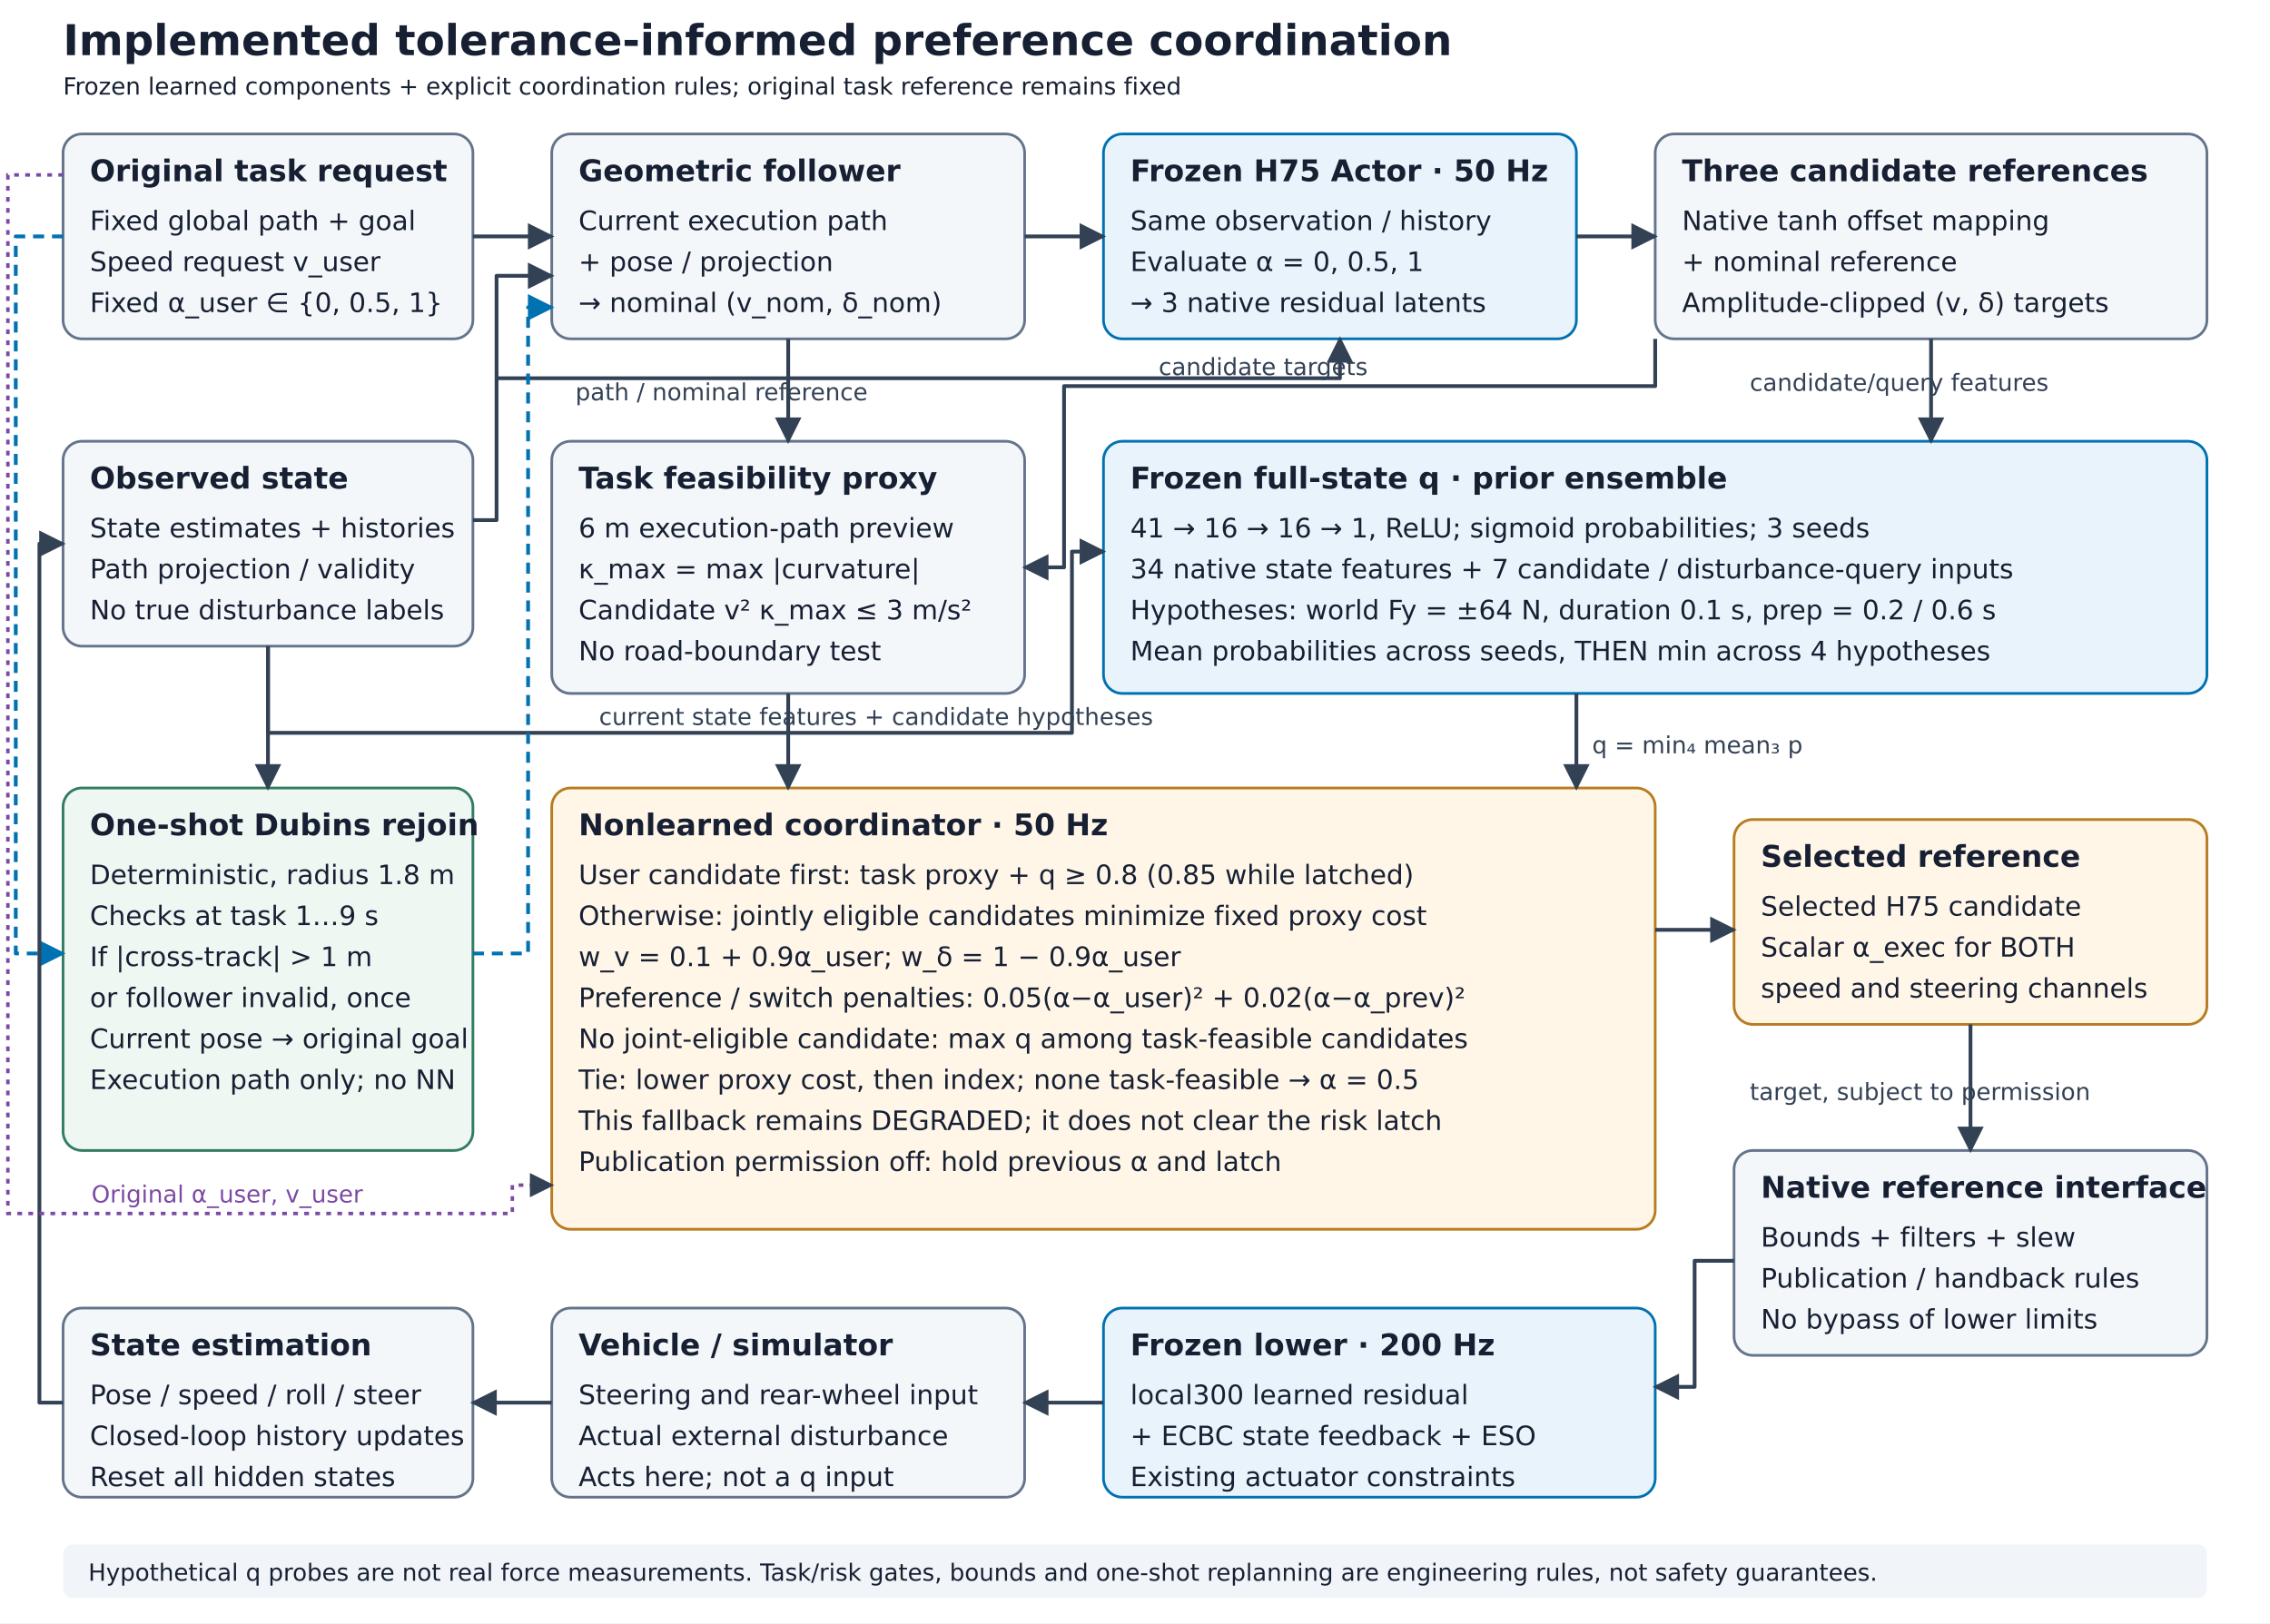
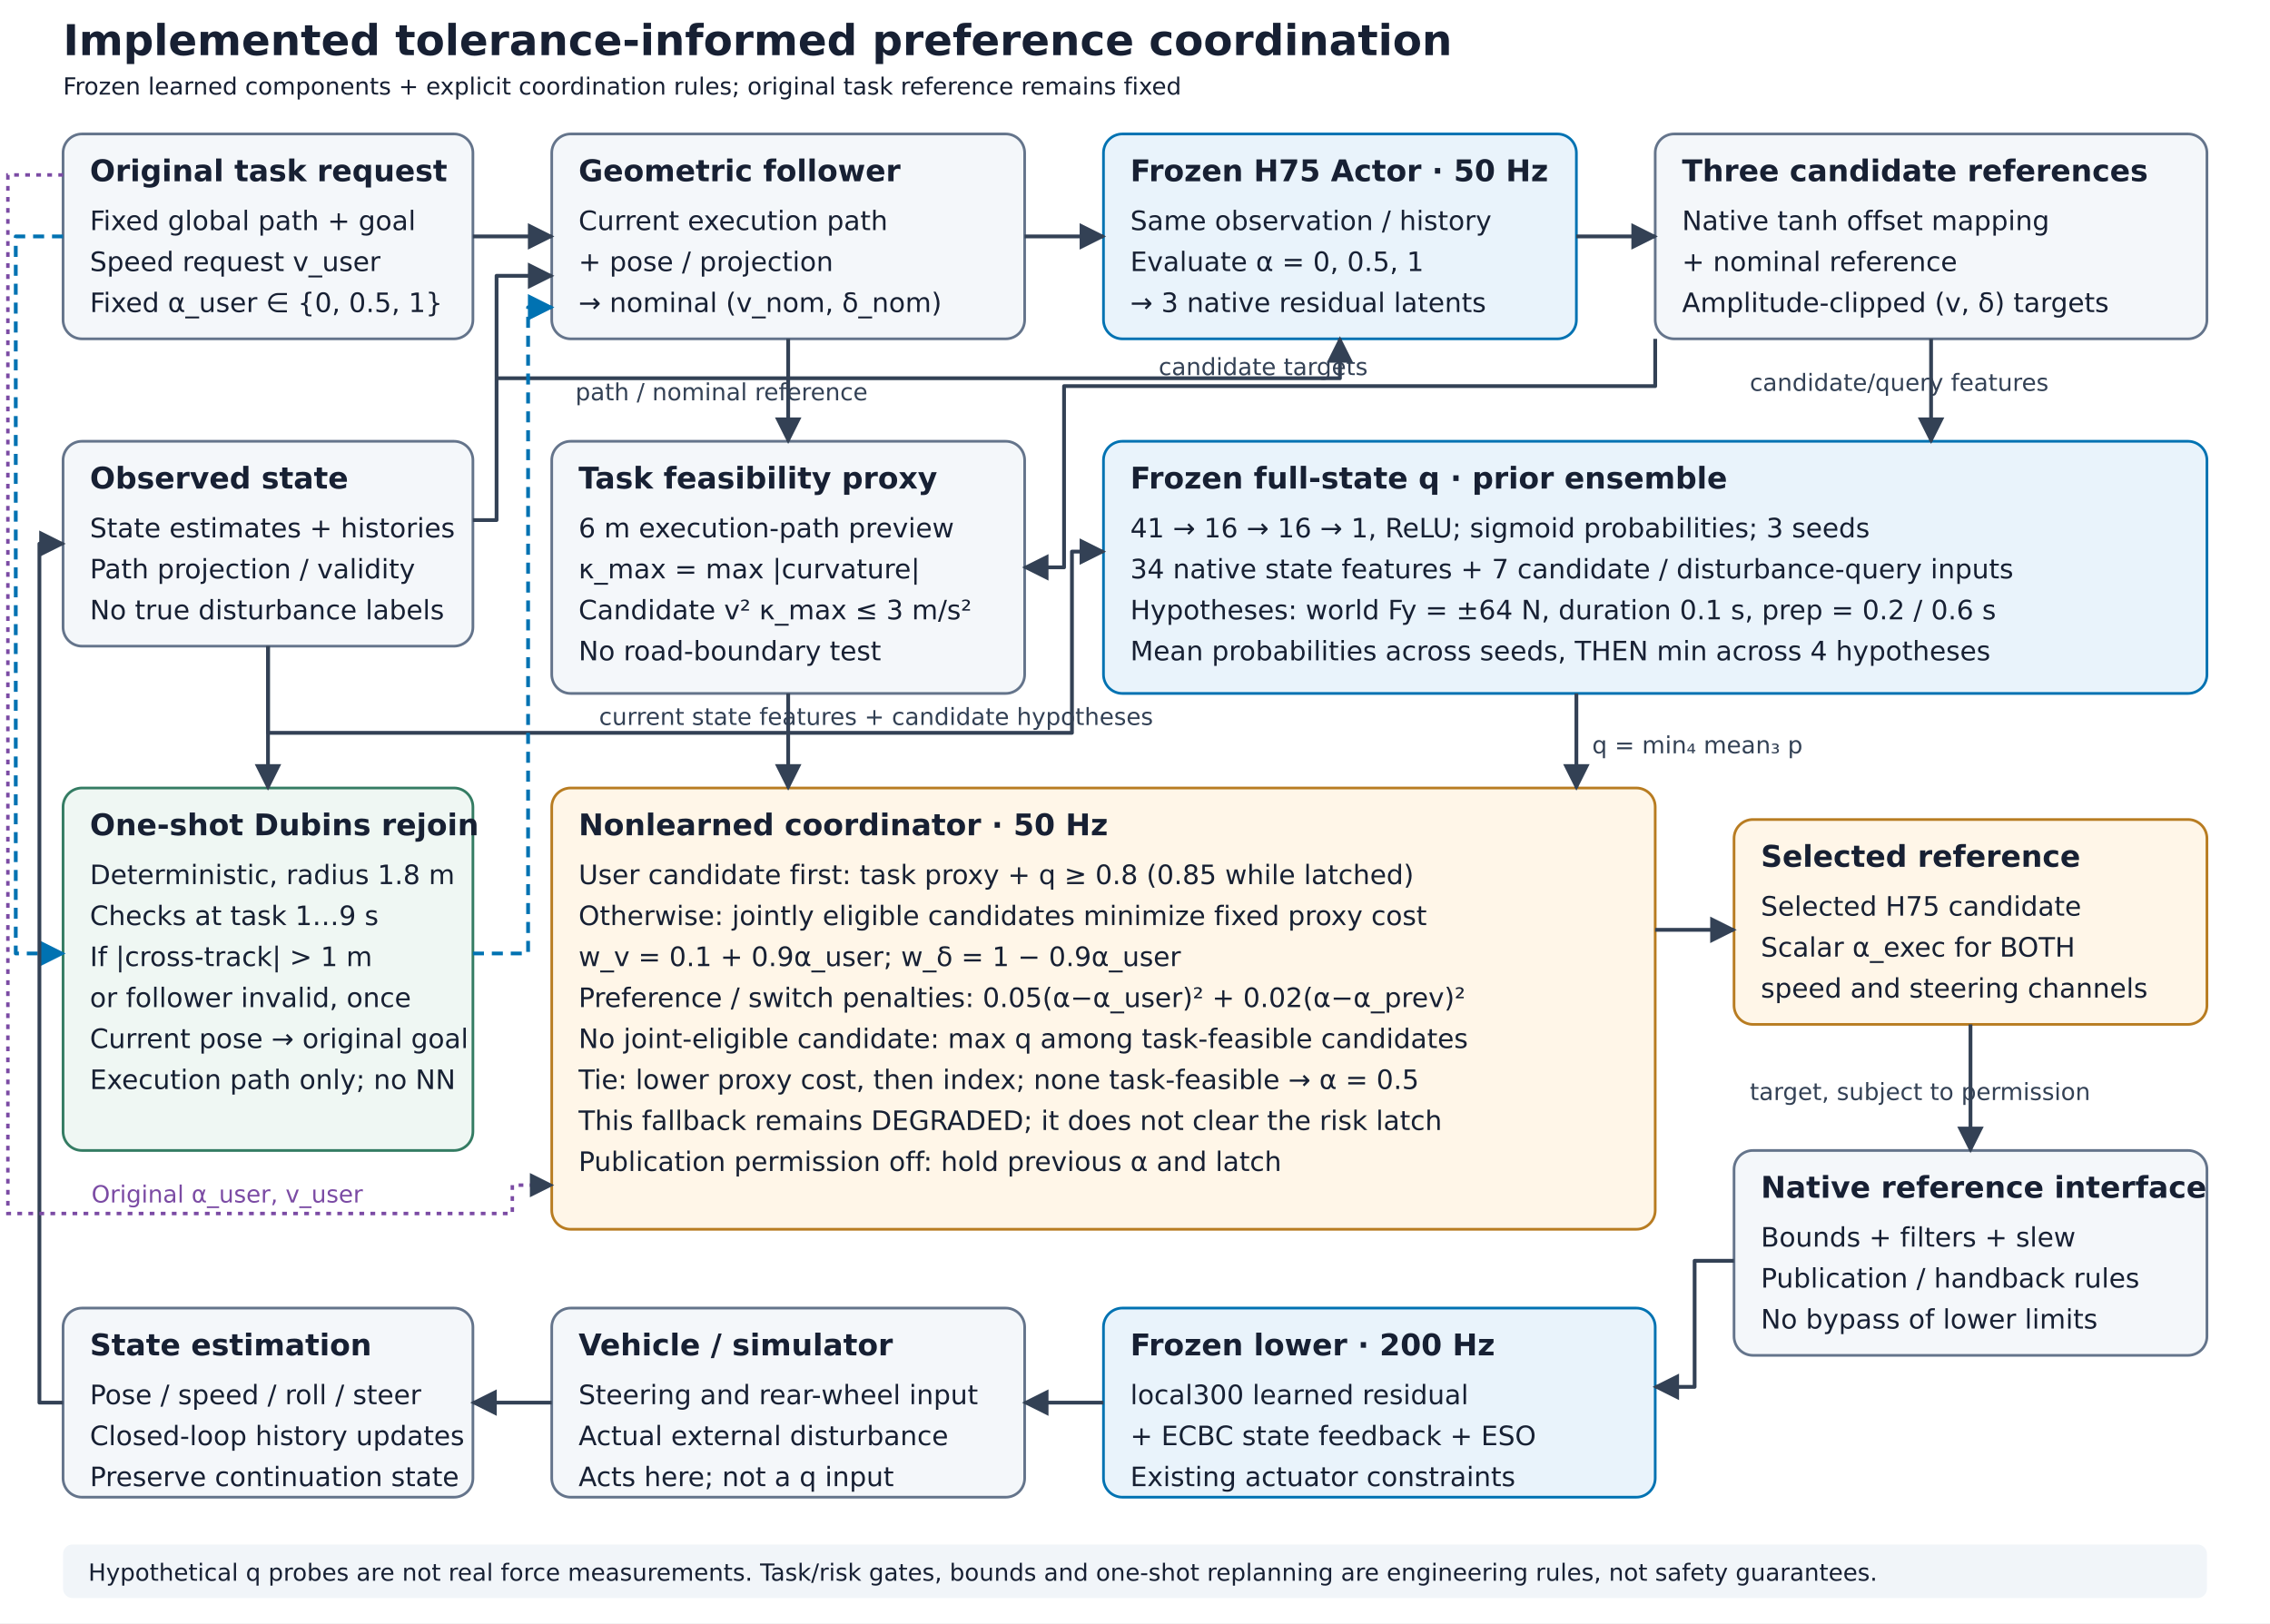
<svg xmlns="http://www.w3.org/2000/svg" width="1440" height="1030" viewBox="0 0 1440 1030" role="img" aria-labelledby="title desc">
  <defs>
    <marker id="arrow" viewBox="0 0 10 10" refX="9" refY="5" markerWidth="7" markerHeight="7" orient="auto-start-reverse">
      <path d="M 0 0 L 10 5 L 0 10 z" fill="#334155" />
    </marker>
    <marker id="blueArrow" viewBox="0 0 10 10" refX="9" refY="5" markerWidth="7" markerHeight="7" orient="auto-start-reverse">
      <path d="M 0 0 L 10 5 L 0 10 z" fill="#0072B2" />
    </marker>
    <style>text{font-family:DejaVu Sans,Arial,sans-serif;fill:#172033}.heading{font-size:19px;font-weight:700}.body{font-size:17px}.small{font-size:15px}.wire{fill:none;stroke:#334155;stroke-width:2.4;stroke-linejoin:round;marker-end:url(#arrow)}.rewire{fill:none;stroke:#0072B2;stroke-width:2.4;stroke-dasharray:7 5;stroke-linejoin:round;marker-end:url(#blueArrow)}.label{font-size:15px;fill:#334155}.box{stroke-width:1.7;rx:12}</style>
  </defs>
  <rect width="1440" height="1030" fill="#fff" />
  <text x="40" y="35" font-size="27" font-weight="700">Implemented tolerance-informed preference coordination</text>
  <text x="40" y="60" class="small">Frozen learned components + explicit coordination rules; original task reference remains fixed</text>
  <rect class="box" x="40" y="85" width="260" height="130" fill="#f4f7fa" stroke="#64748b" />
  <text x="57" y="115" class="heading">Original task request</text>
  <text x="57" y="146" class="body">Fixed global path + goal</text>
  <text x="57" y="172" class="body">Speed request v_user</text>
  <text x="57" y="198" class="body">Fixed α_user ∈ {0, 0.5, 1}</text>
  <rect class="box" x="350" y="85" width="300" height="130" fill="#f4f7fa" stroke="#64748b" />
  <text x="367" y="115" class="heading">Geometric follower</text>
  <text x="367" y="146" class="body">Current execution path</text>
  <text x="367" y="172" class="body">+ pose / projection</text>
  <text x="367" y="198" class="body">→ nominal (v_nom, δ_nom)</text>
  <rect class="box" x="700" y="85" width="300" height="130" fill="#e9f3fb" stroke="#0072B2" />
  <text x="717" y="115" class="heading">Frozen H75 Actor · 50 Hz</text>
  <text x="717" y="146" class="body">Same observation / history</text>
  <text x="717" y="172" class="body">Evaluate α = 0, 0.5, 1</text>
  <text x="717" y="198" class="body">→ 3 native residual latents</text>
  <rect class="box" x="1050" y="85" width="350" height="130" fill="#f4f7fa" stroke="#64748b" />
  <text x="1067" y="115" class="heading">Three candidate references</text>
  <text x="1067" y="146" class="body">Native tanh offset mapping</text>
  <text x="1067" y="172" class="body">+ nominal reference</text>
  <text x="1067" y="198" class="body">Amplitude-clipped (v, δ) targets</text>
  <rect class="box" x="40" y="280" width="260" height="130" fill="#f4f7fa" stroke="#64748b" />
  <text x="57" y="310" class="heading">Observed state</text>
  <text x="57" y="341" class="body">State estimates + histories</text>
  <text x="57" y="367" class="body">Path projection / validity</text>
  <text x="57" y="393" class="body">No true disturbance labels</text>
  <rect class="box" x="350" y="280" width="300" height="160" fill="#f4f7fa" stroke="#64748b" />
  <text x="367" y="310" class="heading">Task feasibility proxy</text>
  <text x="367" y="341" class="body">6 m execution-path preview</text>
  <text x="367" y="367" class="body">κ_max = max |curvature|</text>
  <text x="367" y="393" class="body">Candidate v² κ_max ≤ 3 m/s²</text>
  <text x="367" y="419" class="body">No road-boundary test</text>
  <rect class="box" x="700" y="280" width="700" height="160" fill="#e9f3fb" stroke="#0072B2" />
  <text x="717" y="310" class="heading">Frozen full-state q · prior ensemble</text>
  <text x="717" y="341" class="body">41 → 16 → 16 → 1, ReLU; sigmoid probabilities; 3 seeds</text>
  <text x="717" y="367" class="body">34 native state features + 7 candidate / disturbance-query inputs</text>
  <text x="717" y="393" class="body">Hypotheses: world Fy = ±64 N, duration 0.1 s, prep = 0.2 / 0.6 s</text>
  <text x="717" y="419" class="body">Mean probabilities across seeds, THEN min across 4 hypotheses</text>
  <rect class="box" x="40" y="500" width="260" height="230" fill="#eff7f3" stroke="#347c63" />
  <text x="57" y="530" class="heading">One-shot Dubins rejoin</text>
  <text x="57" y="561" class="body">Deterministic, radius 1.8 m</text>
  <text x="57" y="587" class="body">Checks at task 1…9 s</text>
  <text x="57" y="613" class="body">If |cross-track| &gt; 1 m</text>
  <text x="57" y="639" class="body">or follower invalid, once</text>
  <text x="57" y="665" class="body">Current pose → original goal</text>
  <text x="57" y="691" class="body">Execution path only; no NN</text>
  <rect class="box" x="350" y="500" width="700" height="280" fill="#fff6e8" stroke="#b87c21" />
  <text x="367" y="530" class="heading">Nonlearned coordinator · 50 Hz</text>
  <text x="367" y="561" class="body">User candidate first: task proxy + q ≥ 0.8 (0.85 while latched)</text>
  <text x="367" y="587" class="body">Otherwise: jointly eligible candidates minimize fixed proxy cost</text>
  <text x="367" y="613" class="body">w_v = 0.1 + 0.9α_user;  w_δ = 1 − 0.9α_user</text>
  <text x="367" y="639" class="body">Preference / switch penalties: 0.05(α−α_user)² + 0.02(α−α_prev)²</text>
  <text x="367" y="665" class="body">No joint-eligible candidate: max q among task-feasible candidates</text>
  <text x="367" y="691" class="body">Tie: lower proxy cost, then index; none task-feasible → α = 0.5</text>
  <text x="367" y="717" class="body">This fallback remains DEGRADED; it does not clear the risk latch</text>
  <text x="367" y="743" class="body">Publication permission off: hold previous α and latch</text>
  <rect class="box" x="1100" y="520" width="300" height="130" fill="#fff6e8" stroke="#b87c21" />
  <text x="1117" y="550" class="heading">Selected reference</text>
  <text x="1117" y="581" class="body">Selected H75 candidate</text>
  <text x="1117" y="607" class="body">Scalar α_exec for BOTH</text>
  <text x="1117" y="633" class="body">speed and steering channels</text>
  <rect class="box" x="1100" y="730" width="300" height="130" fill="#f4f7fa" stroke="#64748b" />
  <text x="1117" y="760" class="heading">Native reference interface</text>
  <text x="1117" y="791" class="body">Bounds + filters + slew</text>
  <text x="1117" y="817" class="body">Publication / handback rules</text>
  <text x="1117" y="843" class="body">No bypass of lower limits</text>
  <rect class="box" x="700" y="830" width="350" height="120" fill="#e9f3fb" stroke="#0072B2" />
  <text x="717" y="860" class="heading">Frozen lower · 200 Hz</text>
  <text x="717" y="891" class="body">local300 learned residual</text>
  <text x="717" y="917" class="body">+ ECBC state feedback + ESO</text>
  <text x="717" y="943" class="body">Existing actuator constraints</text>
  <rect class="box" x="350" y="830" width="300" height="120" fill="#f4f7fa" stroke="#64748b" />
  <text x="367" y="860" class="heading">Vehicle / simulator</text>
  <text x="367" y="891" class="body">Steering and rear-wheel input</text>
  <text x="367" y="917" class="body">Actual external disturbance</text>
  <text x="367" y="943" class="body">Acts here; not a q input</text>
  <rect class="box" x="40" y="830" width="260" height="120" fill="#f4f7fa" stroke="#64748b" />
  <text x="57" y="860" class="heading">State estimation</text>
  <text x="57" y="891" class="body">Pose / speed / roll / steer</text>
  <text x="57" y="917" class="body">Closed-loop history updates</text>
-   <text x="57" y="943" class="body">Reset all hidden states</text>
+   <text x="57" y="943" class="body">Preserve continuation state</text>
  <path d="M300 150 H350" class="wire" />
  <path d="M650 150 H700" class="wire" />
  <path d="M1000 150 H1050" class="wire" />
  <path d="M1225 215 V280" class="wire" />
  <text x="1110" y="248" class="label">candidate/query features</text>
  <path d="M500 215 V280" class="wire" />
  <text x="365" y="254" class="label">path / nominal reference</text>
  <path d="M1050 215 V245 H675 V360 H650" class="wire" />
  <text x="735" y="238" class="label">candidate targets</text>
  <path d="M300 330 H315 V175 H350" class="wire" />
  <path d="M315 240 H850 V215" class="wire" />
  <path d="M170 410 V465 H680 V350 H700" class="wire" />
  <text x="380" y="460" class="label">current state features + candidate hypotheses</text>
  <path d="M170 410 V500" class="wire" />
  <path d="M40 150 H10 V605 H40" class="rewire" />
  <path d="M300 605 H335 V195 H350" class="rewire" />
  <path d="M500 440 V500" class="wire" />
  <path d="M1000 440 V500" class="wire" />
  <text x="1010" y="478" class="label">q = min₄ mean₃ p</text>
  <path d="M1050 590 H1100" class="wire" />
  <path d="M1250 650 V730" class="wire" />
  <text x="1110" y="698" class="label">target, subject to permission</text>
  <path d="M1100 800 H1075 V880 H1050" class="wire" />
  <path d="M700 890 H650" class="wire" />
  <path d="M350 890 H300" class="wire" />
  <path d="M40 890 H25 V345 H40" class="wire" />
  <path d="M40 111 H5 V770 H325 V752 H350" fill="none" stroke="#7B4BA4" stroke-width="2.2" stroke-dasharray="3 4" marker-end="url(#arrow)" />
  <text x="58" y="763" class="label" style="fill:#7B4BA4">Original α_user, v_user</text>
  <rect x="40" y="980" width="1360" height="34" rx="6" fill="#f1f5f9" />
  <text x="56" y="1003" class="small">Hypothetical q probes are not real force measurements. Task/risk gates, bounds and one-shot replanning are engineering rules, not safety guarantees.</text>
</svg>
